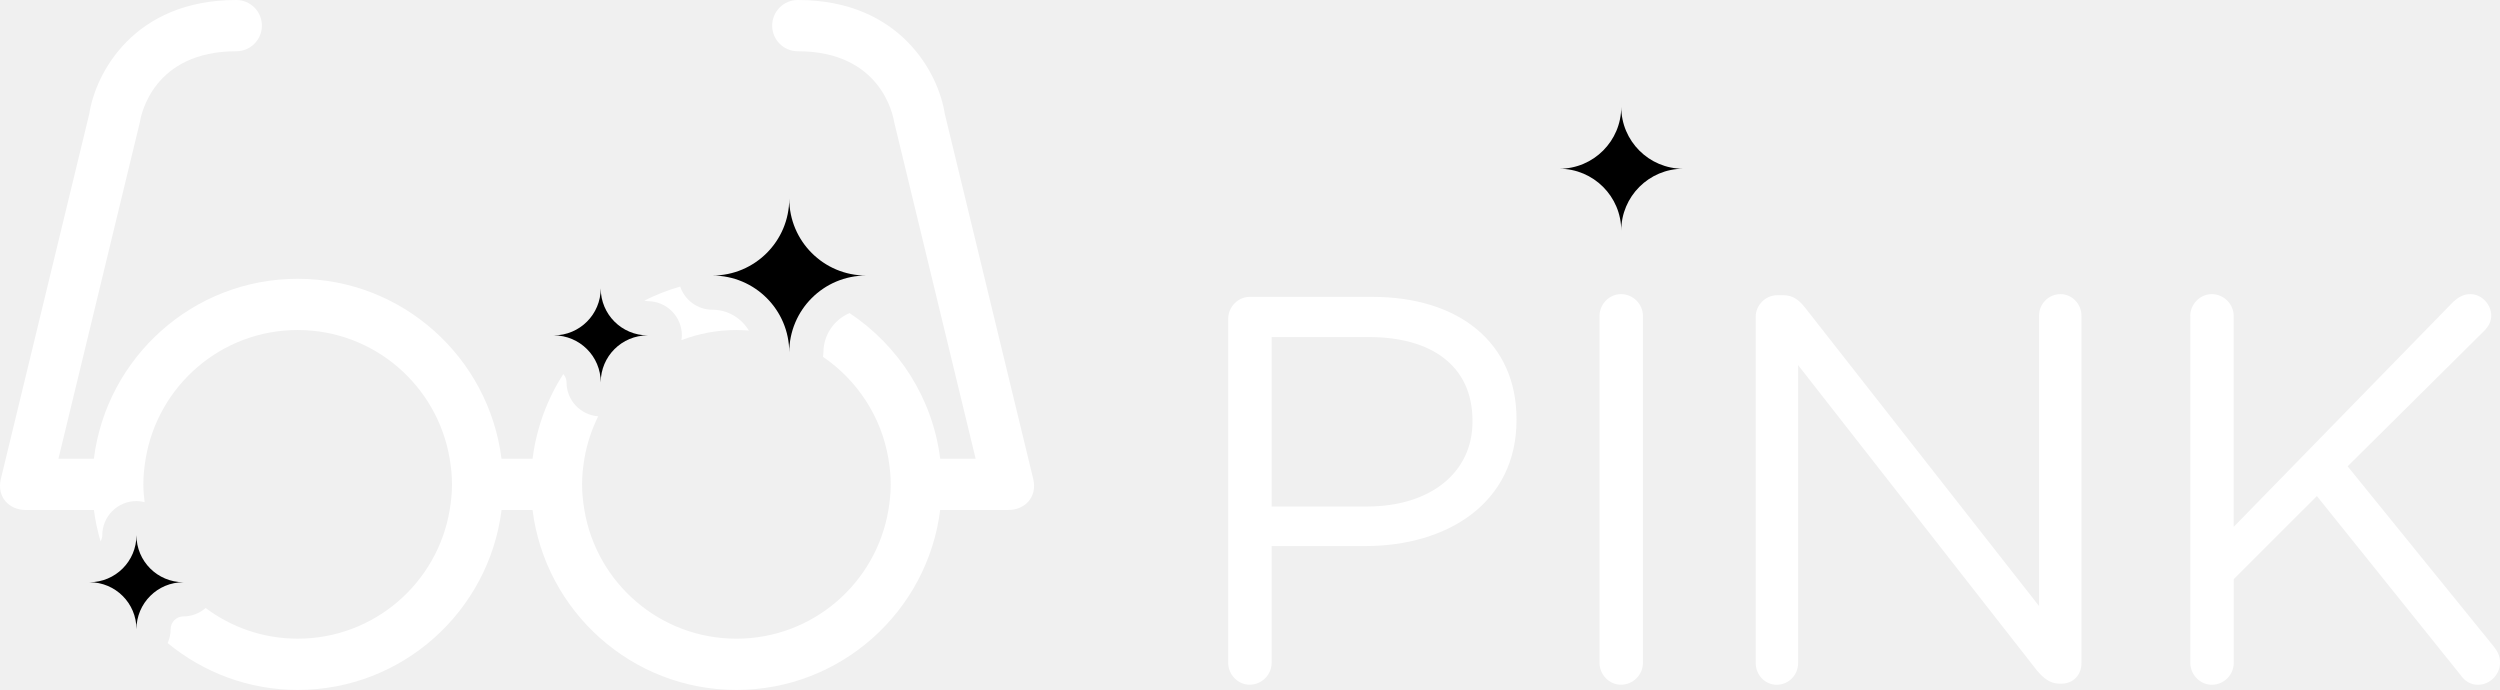
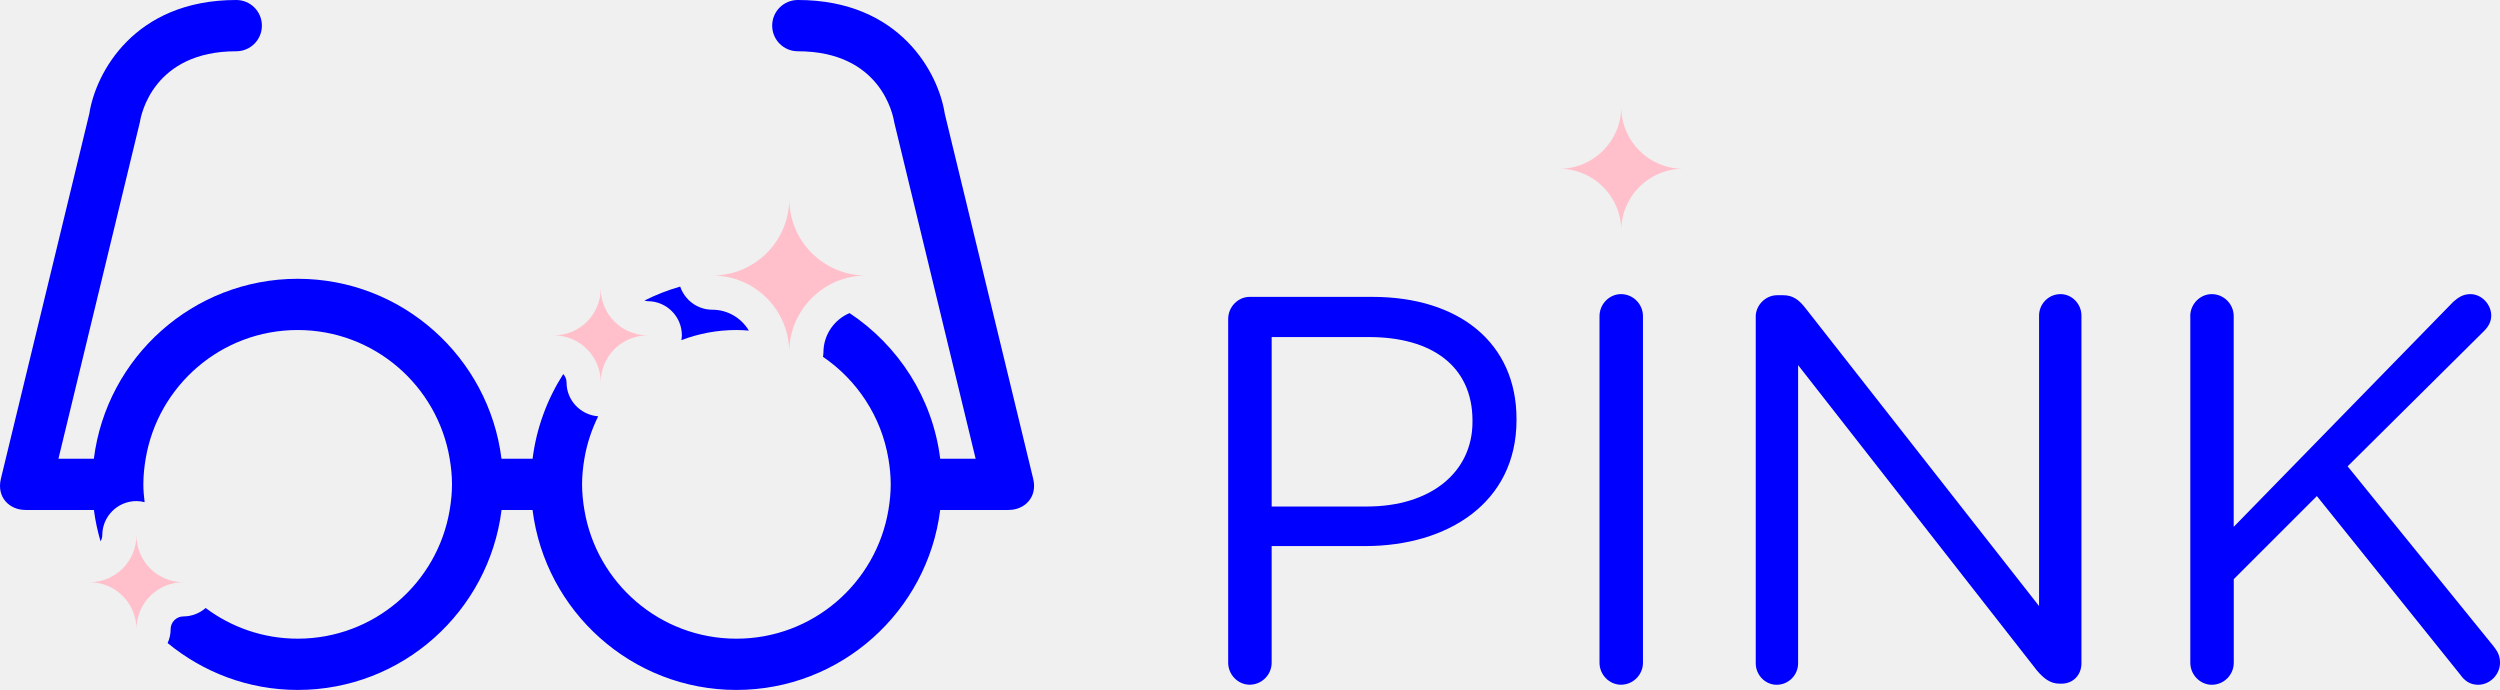
- <svg xmlns="http://www.w3.org/2000/svg" version="1.1" id="Layer_2" x="0px" y="0px" width="146.3px" height="40.375px" viewBox="0 0 146.3 40.375" enable-background="new 0 0 146.3 40.375" xml:space="preserve">
+ <svg xmlns="http://www.w3.org/2000/svg" version="1.1" id="Layer_2" x="0px" y="0px" width="146.3px" height="40.375px" enable-background="new 0 0 146.3 40.375" xml:space="preserve">
  <g>
-     <path fill="#FFFFFF" d="M71.874,18.661c0-0.708,0.58-1.288,1.256-1.288h7.18c5.087,0,8.436,2.704,8.436,7.146v0.064   c0,4.861-4.057,7.373-8.854,7.373h-5.475v6.825c0,0.708-0.58,1.288-1.288,1.288c-0.676,0-1.256-0.58-1.256-1.288V18.661z    M79.988,29.641c3.734,0,6.182-1.996,6.182-4.959v-0.063c0-3.22-2.414-4.894-6.053-4.894h-5.699v9.917H79.988L79.988,29.641z" />
-     <path fill="#FFFFFF" d="M93.603,18.5c0-0.708,0.579-1.288,1.255-1.288c0.709,0,1.288,0.58,1.288,1.288v20.283   c0,0.708-0.579,1.287-1.288,1.287c-0.676,0-1.255-0.579-1.255-1.287V18.5z" />
-     <path fill="#FFFFFF" d="M102.744,18.532c0-0.676,0.58-1.256,1.256-1.256h0.354c0.58,0,0.935,0.29,1.288,0.74l13.684,17.45V18.468   c0-0.676,0.547-1.256,1.256-1.256c0.676,0,1.224,0.58,1.224,1.256v20.349c0,0.676-0.481,1.19-1.158,1.19h-0.129   c-0.548,0-0.935-0.321-1.319-0.772l-13.975-17.868v17.45c0,0.676-0.547,1.256-1.256,1.256c-0.676,0-1.223-0.58-1.223-1.256V18.532   H102.744z" />
-     <path fill="#FFFFFF" d="M128.173,18.5c0-0.708,0.58-1.288,1.257-1.288c0.708,0,1.286,0.58,1.286,1.288v12.331l12.848-13.168   c0.29-0.257,0.579-0.451,0.998-0.451c0.676,0,1.225,0.612,1.225,1.256c0,0.354-0.162,0.644-0.42,0.901l-7.984,7.92l8.564,10.561   c0.225,0.291,0.354,0.547,0.354,0.935c0,0.676-0.578,1.288-1.286,1.288c-0.483,0-0.806-0.258-1.03-0.58l-8.402-10.463l-4.863,4.861   v4.894c0,0.708-0.578,1.288-1.286,1.288c-0.677,0-1.257-0.58-1.257-1.288V18.5H128.173z" />
+     <path fill="blue" d="M71.874,18.661c0-0.708,0.58-1.288,1.256-1.288h7.18c5.087,0,8.436,2.704,8.436,7.146v0.064   c0,4.861-4.057,7.373-8.854,7.373h-5.475v6.825c0,0.708-0.58,1.288-1.288,1.288c-0.676,0-1.256-0.58-1.256-1.288V18.661z    M79.988,29.641c3.734,0,6.182-1.996,6.182-4.959v-0.063c0-3.22-2.414-4.894-6.053-4.894h-5.699v9.917H79.988L79.988,29.641z" />
+     <path fill="blue" d="M93.603,18.5c0-0.708,0.579-1.288,1.255-1.288c0.709,0,1.288,0.58,1.288,1.288v20.283   c0,0.708-0.579,1.287-1.288,1.287c-0.676,0-1.255-0.579-1.255-1.287V18.5z" />
+     <path fill="blue" d="M102.744,18.532c0-0.676,0.58-1.256,1.256-1.256h0.354c0.58,0,0.935,0.29,1.288,0.74l13.684,17.45V18.468   c0-0.676,0.547-1.256,1.256-1.256c0.676,0,1.224,0.58,1.224,1.256v20.349c0,0.676-0.481,1.19-1.158,1.19h-0.129   c-0.548,0-0.935-0.321-1.319-0.772l-13.975-17.868v17.45c0,0.676-0.547,1.256-1.256,1.256c-0.676,0-1.223-0.58-1.223-1.256V18.532   H102.744z" />
+     <path fill="blue" d="M128.173,18.5c0-0.708,0.58-1.288,1.257-1.288c0.708,0,1.286,0.58,1.286,1.288v12.331l12.848-13.168   c0.29-0.257,0.579-0.451,0.998-0.451c0.676,0,1.225,0.612,1.225,1.256c0,0.354-0.162,0.644-0.42,0.901l-7.984,7.92l8.564,10.561   c0.225,0.291,0.354,0.547,0.354,0.935c0,0.676-0.578,1.288-1.286,1.288c-0.483,0-0.806-0.258-1.03-0.58l-8.402-10.463l-4.863,4.861   v4.894c0,0.708-0.578,1.288-1.286,1.288c-0.677,0-1.257-0.58-1.257-1.288V18.5H128.173z" />
  </g>
-   <path fill="$pink" d="M98.498,9.875c-2.002,0-3.623-1.623-3.623-3.624c0,2.001-1.623,3.624-3.625,3.624  c2.002,0,3.625,1.623,3.625,3.624C94.875,11.498,96.496,9.875,98.498,9.875z" />
+   <path fill="pink" d="M98.498,9.875c-2.002,0-3.623-1.623-3.623-3.624c0,2.001-1.623,3.624-3.625,3.624  c2.002,0,3.625,1.623,3.625,3.624C94.875,11.498,96.496,9.875,98.498,9.875z" />
  <g>
-     <path fill="#FFFFFF" d="M43.094,19.313c0.246,0,0.489,0.014,0.73,0.033c-0.437-0.728-1.227-1.221-2.136-1.221   c-0.877,0-1.614-0.568-1.884-1.354c-0.727,0.208-1.425,0.482-2.089,0.816c0.062,0.017,0.122,0.038,0.188,0.038c1.104,0,2,0.896,2,2   c0,0.096-0.015,0.188-0.028,0.281C40.875,19.524,41.959,19.313,43.094,19.313z" />
-     <path fill="#FFFFFF" d="M60.462,28.016c-0.002-0.009-5.175-21.365-5.175-21.365C54.926,4.303,52.694,0,46.688,0   c-0.829,0-1.5,0.671-1.5,1.5s0.671,1.5,1.5,1.5c4.856,0,5.575,3.729,5.639,4.143l4.767,19.701h-2.073   c-0.445-3.557-2.453-6.628-5.305-8.522c-0.897,0.379-1.529,1.269-1.529,2.303c0,0.088-0.015,0.171-0.026,0.256   c1.991,1.358,3.415,3.489,3.829,5.964c0.082,0.489,0.135,0.988,0.135,1.5s-0.053,1.012-0.135,1.5   c-0.716,4.272-4.421,7.531-8.896,7.531c-4.475,0-8.181-3.259-8.896-7.531c-0.082-0.488-0.135-0.988-0.135-1.5   s0.053-1.011,0.135-1.5c0.147-0.878,0.427-1.711,0.808-2.483c-1.034-0.078-1.852-0.932-1.852-1.985   c0-0.189-0.077-0.357-0.192-0.489c-0.938,1.469-1.569,3.15-1.795,4.958h-1.82c-0.741-5.927-5.802-10.531-11.927-10.531   S6.235,20.917,5.493,26.844H3.42L8.187,7.143C8.25,6.729,8.97,3,13.826,3c0.829,0,1.5-0.671,1.5-1.5S14.655,0,13.826,0   C7.82,0,5.588,4.303,5.227,6.651c0,0-5.173,21.356-5.175,21.365c-0.266,1.109,0.531,1.826,1.426,1.826   c0.012,0,0.023,0.004,0.036,0.004h3.982c0.079,0.628,0.215,1.237,0.387,1.831c0.059-0.106,0.102-0.224,0.102-0.354   c0-1.104,0.896-2,2-2c0.166,0,0.324,0.025,0.478,0.063c-0.043-0.343-0.074-0.688-0.074-1.042c0-0.512,0.053-1.011,0.135-1.5   c0.715-4.271,4.421-7.531,8.896-7.531s8.18,3.26,8.896,7.531c0.082,0.489,0.135,0.988,0.135,1.5s-0.053,1.012-0.135,1.5   c-0.715,4.272-4.421,7.531-8.896,7.531c-2.022,0-3.883-0.67-5.386-1.794c-0.35,0.302-0.8,0.491-1.299,0.491   c-0.413,0-0.749,0.336-0.749,0.748c0,0.29-0.065,0.564-0.176,0.812c2.075,1.708,4.722,2.743,7.614,2.743   c6.125,0,11.185-4.604,11.927-10.53h1.814c0.742,5.926,5.802,10.53,11.927,10.53s11.186-4.604,11.927-10.53H59   c0.012,0,0.023-0.004,0.036-0.004C59.931,29.842,60.728,29.125,60.462,28.016z" />
+     <path fill="blue" d="M43.094,19.313c0.246,0,0.489,0.014,0.73,0.033c-0.437-0.728-1.227-1.221-2.136-1.221   c-0.877,0-1.614-0.568-1.884-1.354c-0.727,0.208-1.425,0.482-2.089,0.816c0.062,0.017,0.122,0.038,0.188,0.038c1.104,0,2,0.896,2,2   c0,0.096-0.015,0.188-0.028,0.281C40.875,19.524,41.959,19.313,43.094,19.313z" />
+     <path fill="blue" d="M60.462,28.016c-0.002-0.009-5.175-21.365-5.175-21.365C54.926,4.303,52.694,0,46.688,0   c-0.829,0-1.5,0.671-1.5,1.5s0.671,1.5,1.5,1.5c4.856,0,5.575,3.729,5.639,4.143l4.767,19.701h-2.073   c-0.445-3.557-2.453-6.628-5.305-8.522c-0.897,0.379-1.529,1.269-1.529,2.303c0,0.088-0.015,0.171-0.026,0.256   c1.991,1.358,3.415,3.489,3.829,5.964c0.082,0.489,0.135,0.988,0.135,1.5s-0.053,1.012-0.135,1.5   c-0.716,4.272-4.421,7.531-8.896,7.531c-4.475,0-8.181-3.259-8.896-7.531c-0.082-0.488-0.135-0.988-0.135-1.5   s0.053-1.011,0.135-1.5c0.147-0.878,0.427-1.711,0.808-2.483c-1.034-0.078-1.852-0.932-1.852-1.985   c0-0.189-0.077-0.357-0.192-0.489c-0.938,1.469-1.569,3.15-1.795,4.958h-1.82c-0.741-5.927-5.802-10.531-11.927-10.531   S6.235,20.917,5.493,26.844H3.42L8.187,7.143C8.25,6.729,8.97,3,13.826,3c0.829,0,1.5-0.671,1.5-1.5S14.655,0,13.826,0   C7.82,0,5.588,4.303,5.227,6.651c0,0-5.173,21.356-5.175,21.365c-0.266,1.109,0.531,1.826,1.426,1.826   c0.012,0,0.023,0.004,0.036,0.004h3.982c0.079,0.628,0.215,1.237,0.387,1.831c0.059-0.106,0.102-0.224,0.102-0.354   c0-1.104,0.896-2,2-2c0.166,0,0.324,0.025,0.478,0.063c-0.043-0.343-0.074-0.688-0.074-1.042c0-0.512,0.053-1.011,0.135-1.5   c0.715-4.271,4.421-7.531,8.896-7.531s8.18,3.26,8.896,7.531c0.082,0.489,0.135,0.988,0.135,1.5s-0.053,1.012-0.135,1.5   c-0.715,4.272-4.421,7.531-8.896,7.531c-2.022,0-3.883-0.67-5.386-1.794c-0.35,0.302-0.8,0.491-1.299,0.491   c-0.413,0-0.749,0.336-0.749,0.748c0,0.29-0.065,0.564-0.176,0.812c2.075,1.708,4.722,2.743,7.614,2.743   c6.125,0,11.185-4.604,11.927-10.53h1.814c0.742,5.926,5.802,10.53,11.927,10.53s11.186-4.604,11.927-10.53H59   c0.012,0,0.023-0.004,0.036-0.004C59.931,29.842,60.728,29.125,60.462,28.016z" />
  </g>
  <g>
    <g>
-       <path fill="$pink" d="M50.686,16.125c-2.485,0-4.499-2.014-4.499-4.499c0,2.485-2.014,4.499-4.499,4.499    c2.485,0,4.499,2.014,4.499,4.499C46.187,18.139,48.2,16.125,50.686,16.125z" />
+       <path fill="pink" d="M50.686,16.125c-2.485,0-4.499-2.014-4.499-4.499c0,2.485-2.014,4.499-4.499,4.499    c2.485,0,4.499,2.014,4.499,4.499C46.187,18.139,48.2,16.125,50.686,16.125z" />
    </g>
  </g>
  <g>
    <g>
-       <path fill="$pink" d="M37.904,19.626c-1.519,0-2.749-1.23-2.749-2.749c0,1.519-1.23,2.749-2.749,2.749    c1.519,0,2.749,1.229,2.749,2.749C35.155,20.855,36.386,19.626,37.904,19.626z" />
+       <path fill="pink" d="M37.904,19.626c-1.519,0-2.749-1.23-2.749-2.749c0,1.519-1.23,2.749-2.749,2.749    c1.519,0,2.749,1.229,2.749,2.749C35.155,20.855,36.386,19.626,37.904,19.626z" />
    </g>
  </g>
  <g>
    <g>
-       <path fill="$pink" d="M10.734,34.072c-1.519,0-2.749-1.23-2.749-2.75c0,1.52-1.23,2.75-2.749,2.75    c1.519,0,2.749,1.229,2.749,2.748C7.985,35.303,9.215,34.072,10.734,34.072z" />
+       <path fill="pink" d="M10.734,34.072c-1.519,0-2.749-1.23-2.749-2.75c0,1.52-1.23,2.75-2.749,2.75    c1.519,0,2.749,1.229,2.749,2.748C7.985,35.303,9.215,34.072,10.734,34.072z" />
    </g>
  </g>
</svg>
